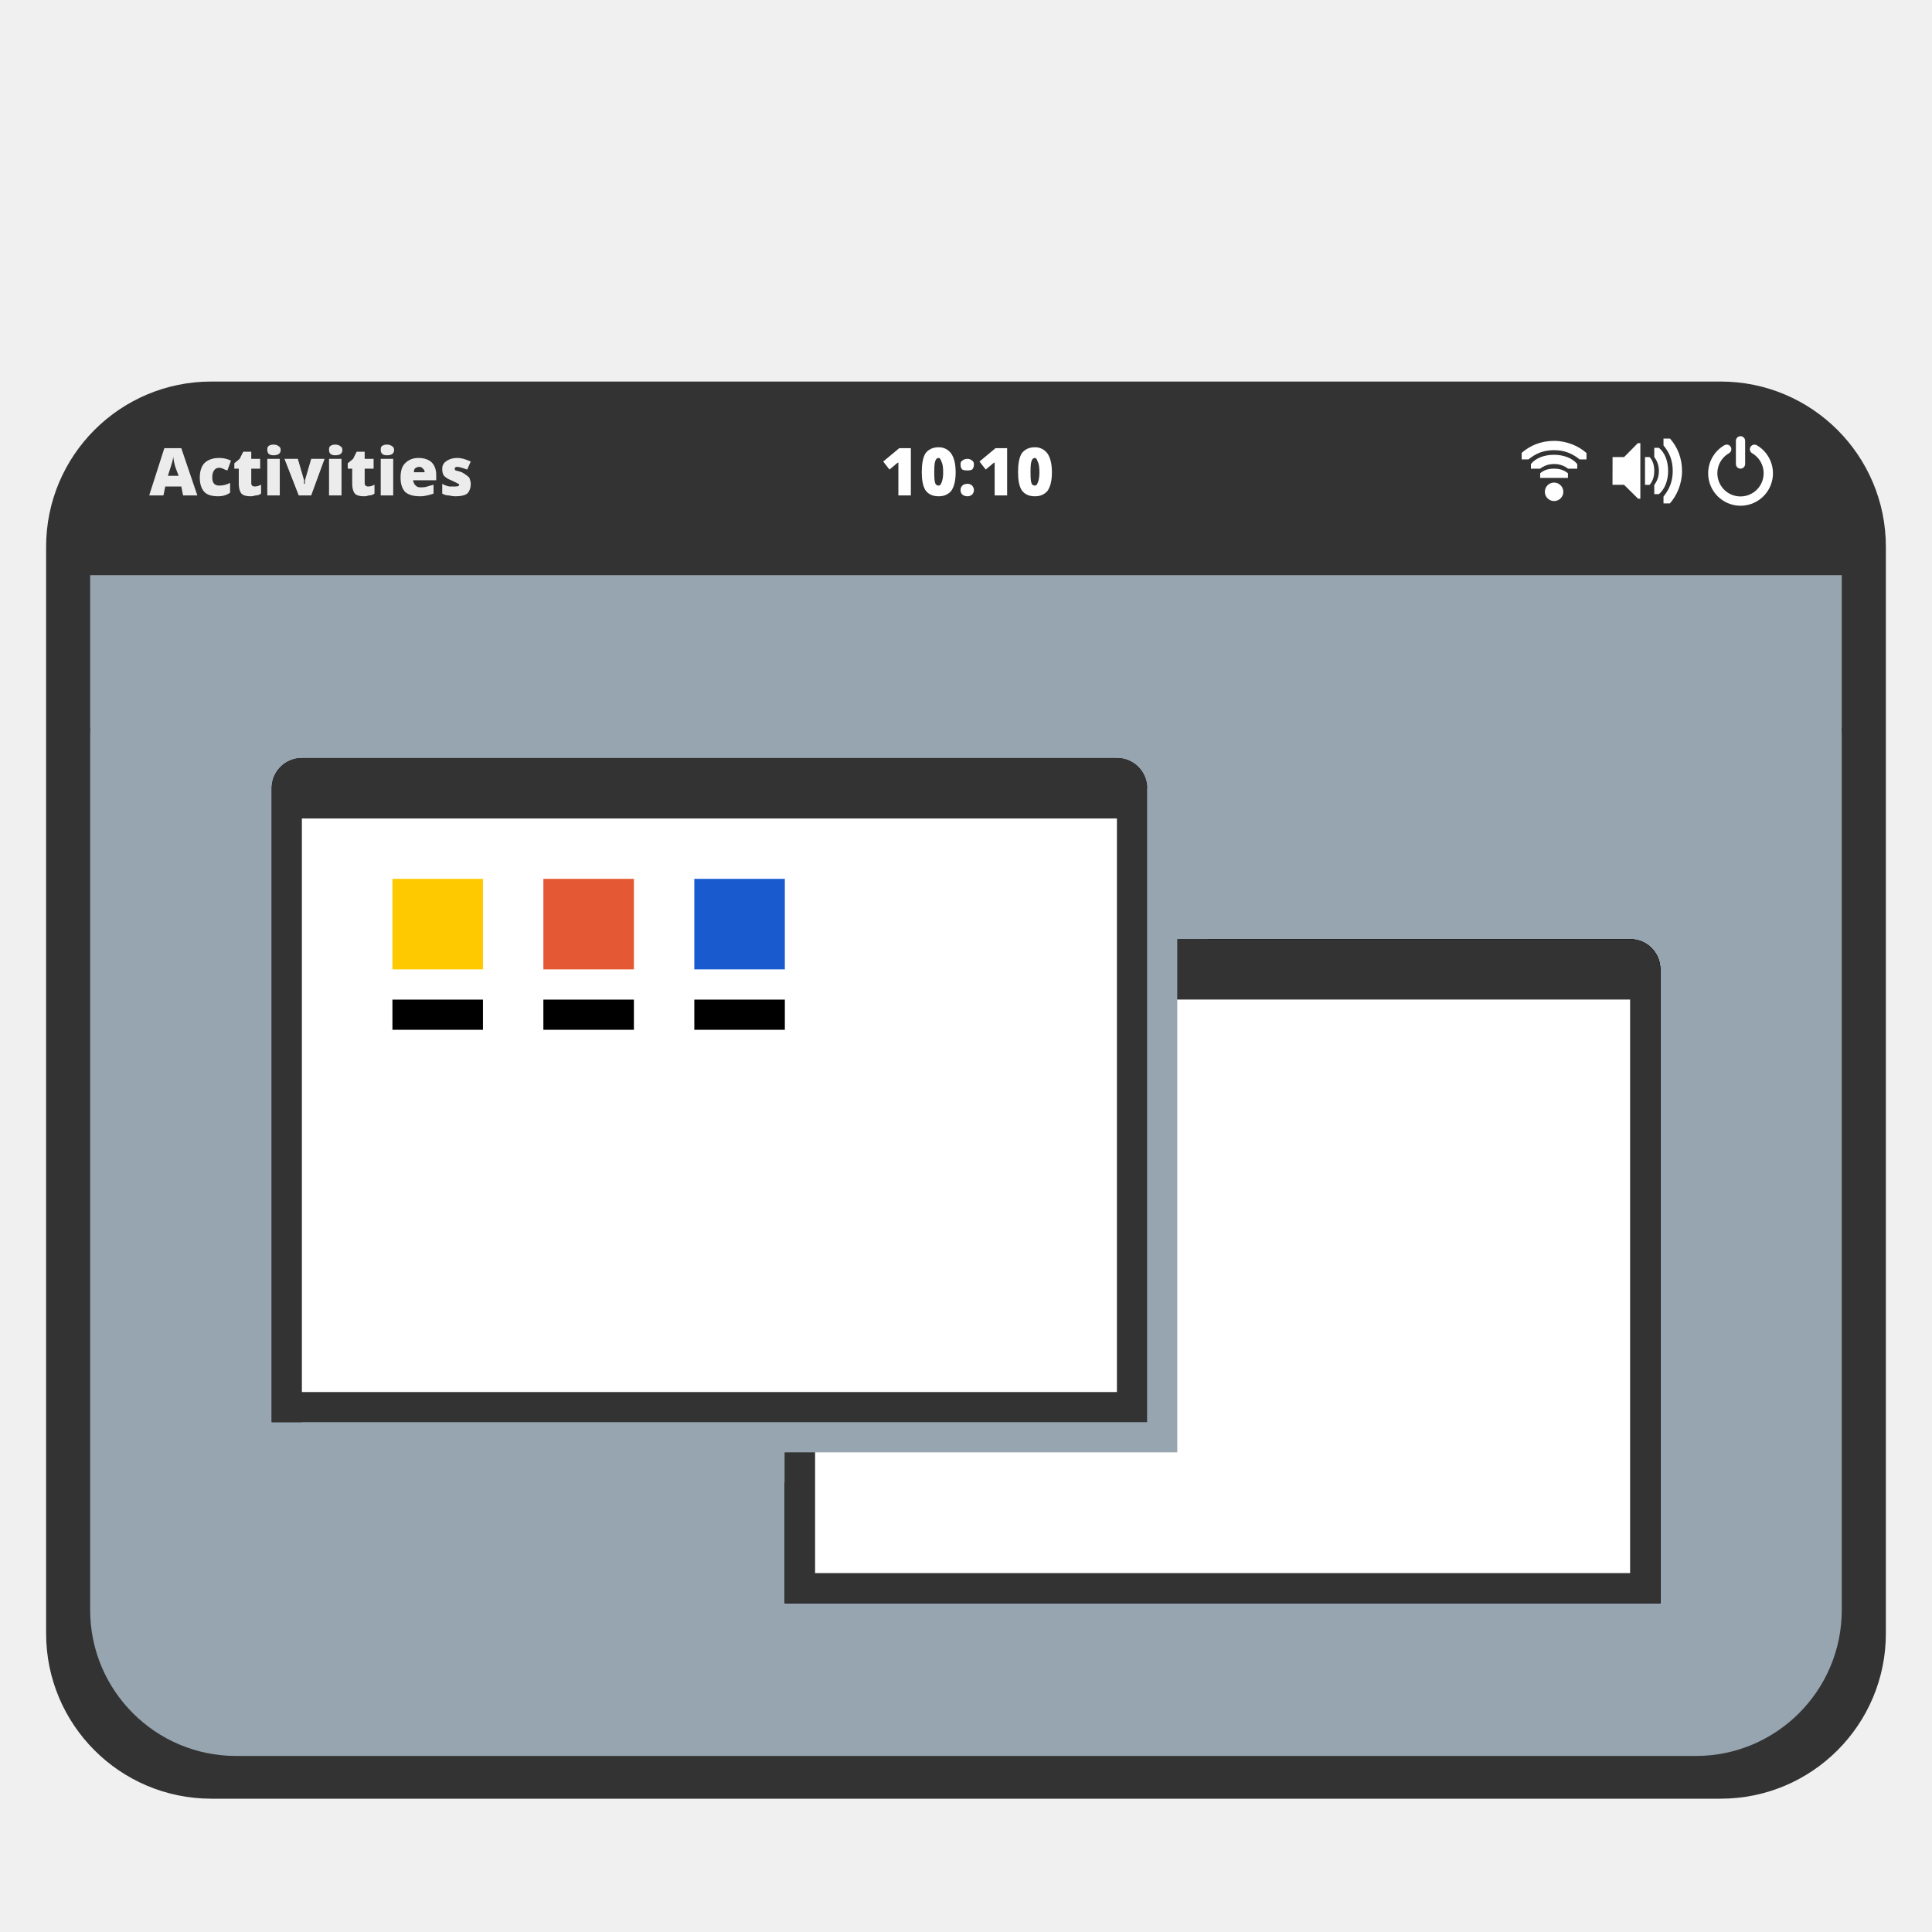
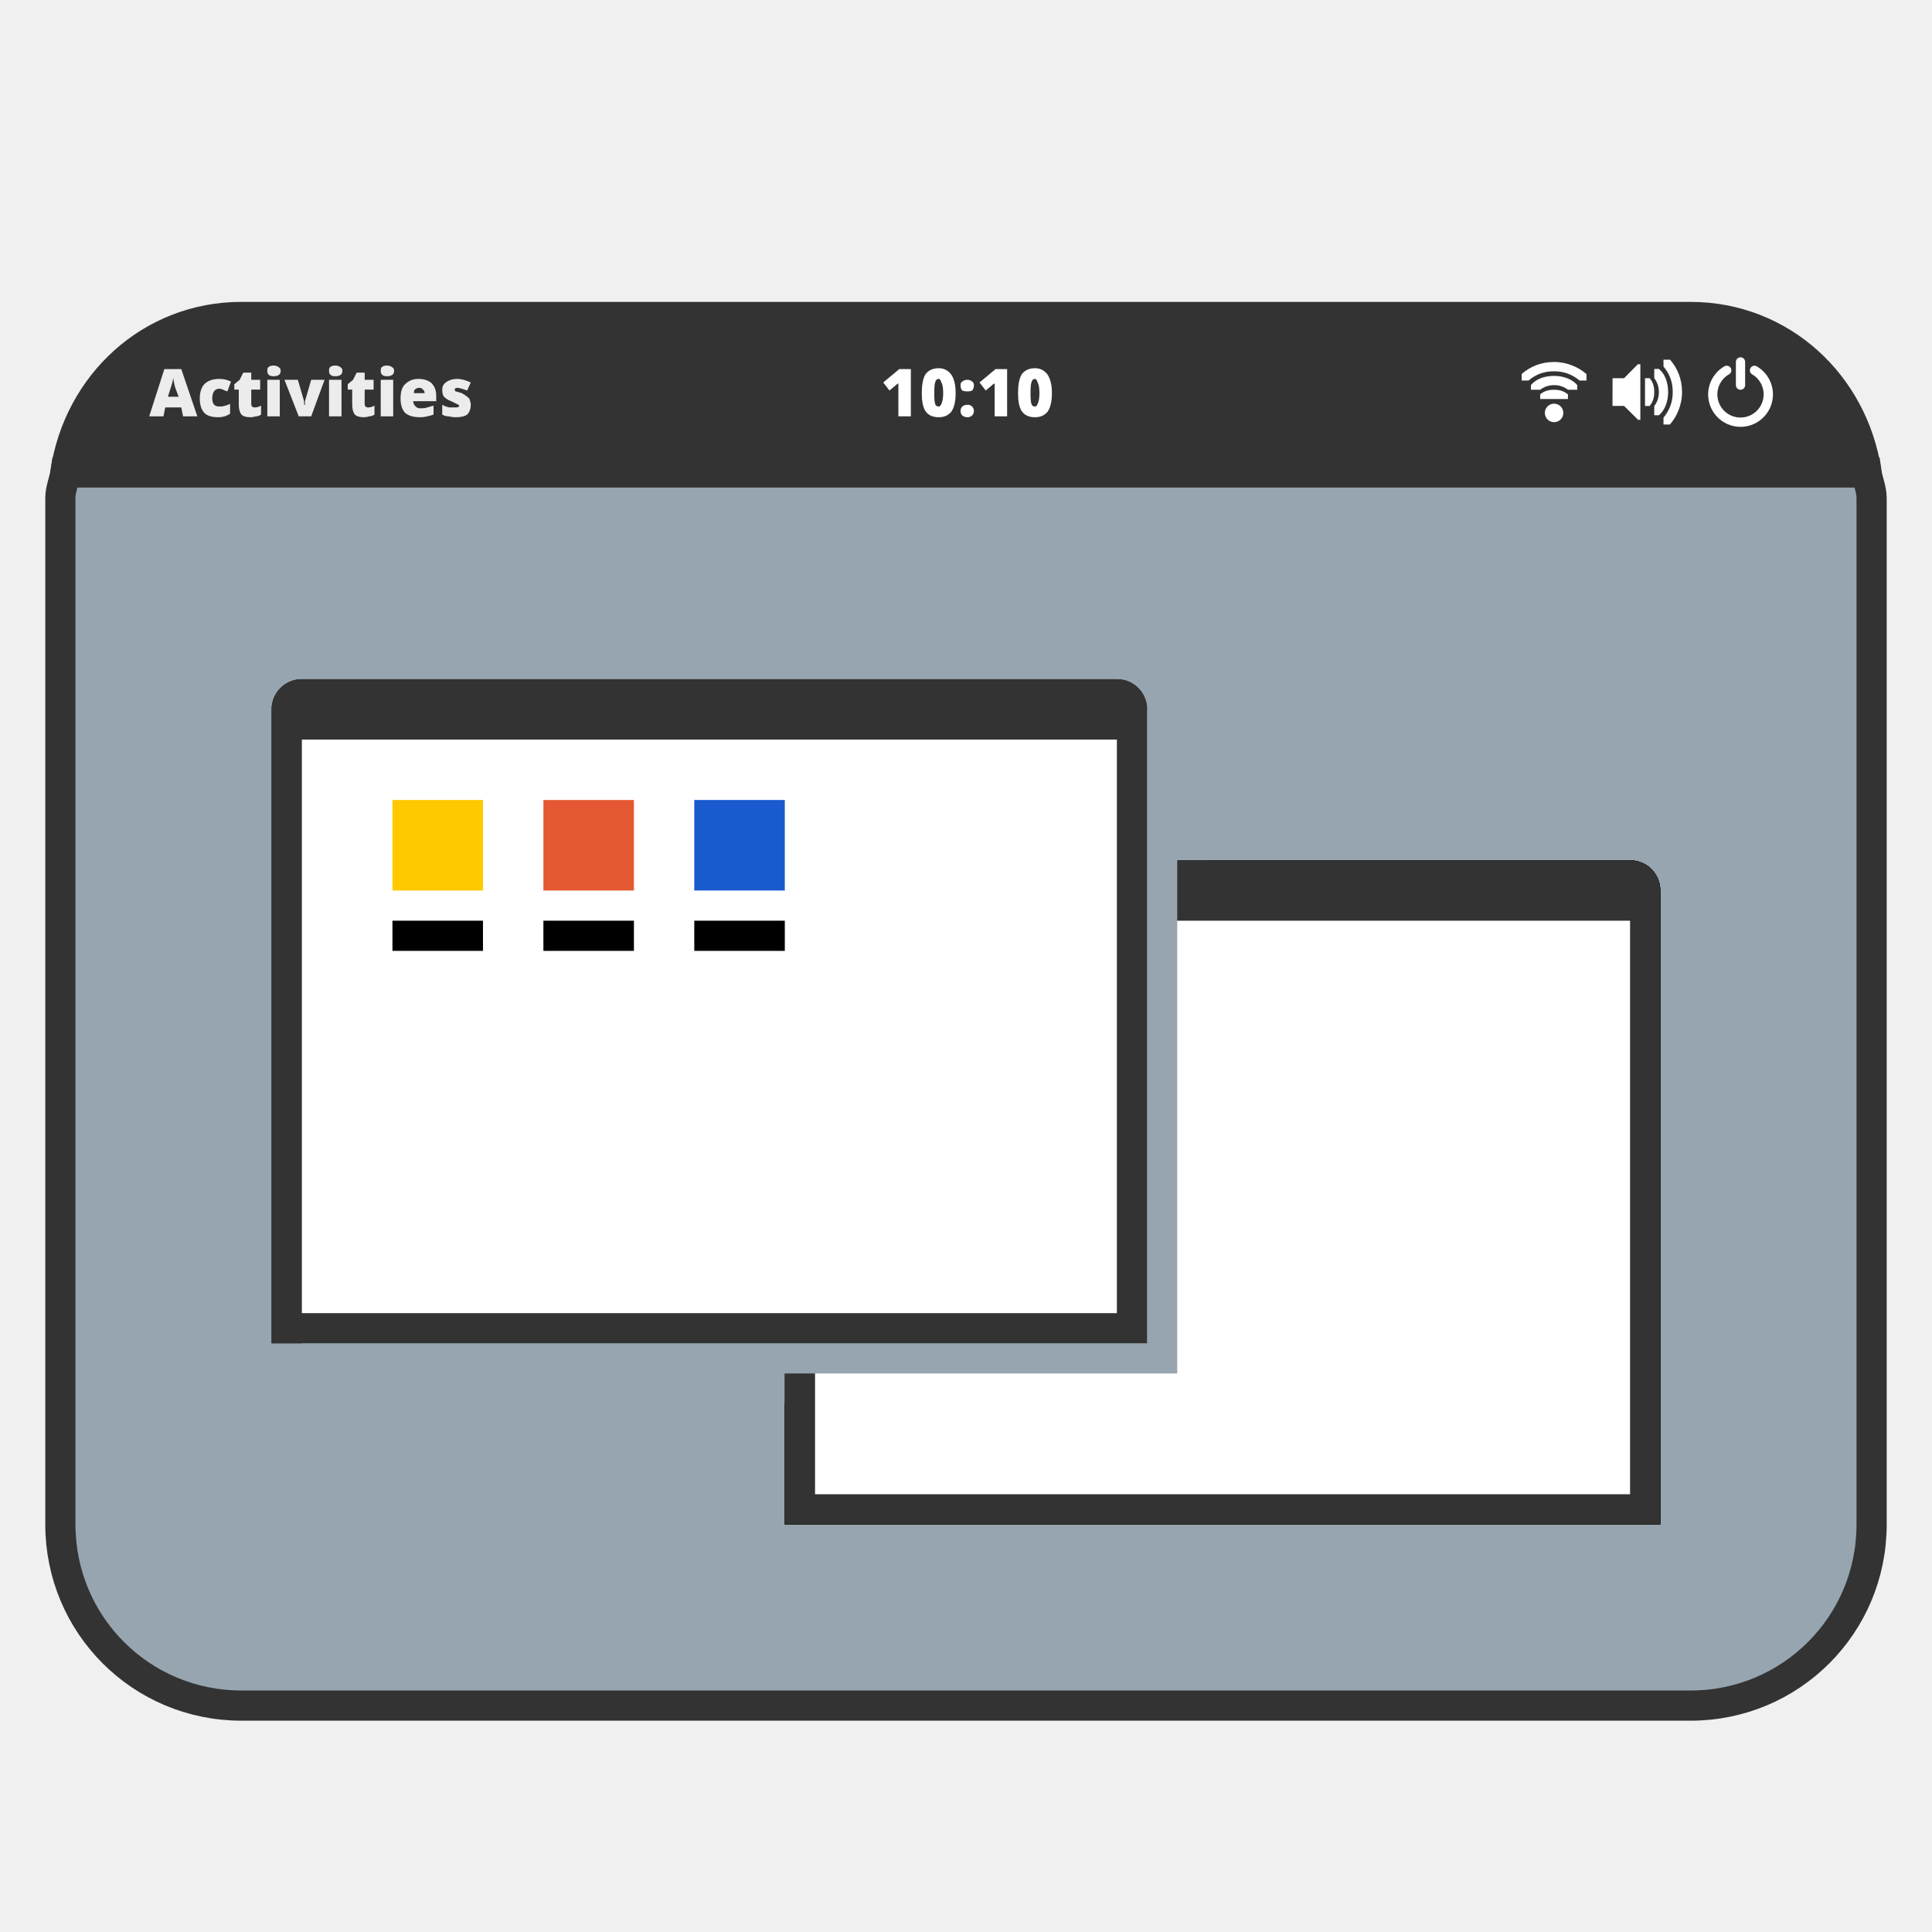
<svg xmlns="http://www.w3.org/2000/svg" xmlns:xlink="http://www.w3.org/1999/xlink" width="128" height="128" viewBox="0 0 33.867 33.867" version="1.1" id="svg2634">
  <defs id="defs2628">
    <linearGradient id="linearGradient5937">
      <stop style="stop-color:#7779ff;stop-opacity:1;" offset="0" id="stop5933" />
      <stop style="stop-color:#2779ff;stop-opacity:0" offset="1" id="stop5935" />
    </linearGradient>
    <linearGradient xlink:href="#linearGradient5937" id="linearGradient5939" x1="83.873" y1="155.712" x2="115.094" y2="155.712" gradientUnits="userSpaceOnUse" />
  </defs>
  <g id="layer1" transform="translate(-82.55,-136.1333)">
    <g id="g4840">
      <g transform="translate(-68.79165,0.05952454)" id="g7435">
-         <rect rx="2.646" y="143.012" x="152.4" height="24.342" width="31.75" id="rect6794-2" style="opacity:1;fill:#333333;fill-opacity:1;stroke:#333333;stroke-width:0.5;stroke-miterlimit:4;stroke-dasharray:none;stroke-opacity:1" />
-         <text id="text5979-2" y="144.756" x="153.957" style="font-style:normal;font-weight:normal;font-size:1.155px;line-height:1.25;font-family:sans-serif;letter-spacing:0px;word-spacing:0px;fill:#ececec;fill-opacity:1;stroke:none;stroke-width:0.029" xml:space="preserve">
-           <tspan style="font-style:normal;font-variant:normal;font-weight:800;font-stretch:normal;font-family:'Open Sans';-inkscape-font-specification:'Open Sans Ultra-Bold';fill:#ececec;stroke-width:0.029" y="144.756" x="153.957" id="tspan5977-4">Activities</tspan>
-         </text>
-         <text xml:space="preserve" style="font-style:normal;font-weight:normal;font-size:1.155px;line-height:1.25;font-family:sans-serif;letter-spacing:0px;word-spacing:0px;fill:#ececec;fill-opacity:1;stroke:none;stroke-width:0.029" x="166.779" y="144.756" id="text5983-7">
-           <tspan id="tspan5981-7" x="166.779" y="144.756" style="font-style:normal;font-variant:normal;font-weight:800;font-stretch:normal;font-family:'Open Sans';-inkscape-font-specification:'Open Sans Ultra-Bold';fill:#ffffff;stroke-width:0.029">10:10</tspan>
-         </text>
-         <path id="path5985-5" overflow="visible" style="color:#000000;font-weight:400;line-height:normal;font-family:sans-serif;font-variant-ligatures:normal;font-variant-position:normal;font-variant-caps:normal;font-variant-numeric:normal;font-variant-alternates:normal;font-feature-settings:normal;text-indent:0;text-align:start;text-decoration:none;text-decoration-line:none;text-decoration-style:solid;text-decoration-color:#000000;text-transform:none;text-orientation:mixed;white-space:normal;shape-padding:0;overflow:visible;isolation:auto;mix-blend-mode:normal;fill:#ffffff;stroke-width:0.081;marker:none" d="m 181.612,143.868 a 0.081,0.081 0 0 0 -0.044,0.011 0.569,0.569 0 0 0 -0.264,0.639 0.569,0.569 0 0 0 0.548,0.421 0.569,0.569 0 0 0 0.549,-0.42 0.569,0.569 0 0 0 -0.263,-0.64 0.081,0.081 0 1 0 -0.082,0.14 0.405,0.405 0 0 1 0.187,0.457 0.405,0.405 0 0 1 -0.392,0.3 0.405,0.405 0 0 1 -0.391,-0.301 0.405,0.405 0 0 1 0.189,-0.456 0.081,0.081 0 0 0 -0.037,-0.152 z" />
-         <path id="path5987-4" overflow="visible" style="color:#000000;font-weight:400;line-height:normal;font-family:sans-serif;font-variant-ligatures:normal;font-variant-position:normal;font-variant-caps:normal;font-variant-numeric:normal;font-variant-alternates:normal;font-feature-settings:normal;text-indent:0;text-align:start;text-decoration:none;text-decoration-line:none;text-decoration-style:solid;text-decoration-color:#000000;text-transform:none;text-orientation:mixed;white-space:normal;shape-padding:0;overflow:visible;isolation:auto;mix-blend-mode:normal;fill:#ffffff;stroke-width:0.081" d="m 181.851,143.72 a 0.081,0.081 0 0 0 -0.08,0.082 v 0.406 a 0.081,0.081 0 1 0 0.162,0 v -0.406 a 0.081,0.081 0 0 0 -0.083,-0.082 z" />
-         <path id="path5989-8" overflow="visible" style="color:#bebebe;overflow:visible;fill:#ffffff;stroke-width:0.081;marker:none" d="m 179.609,144.086 h 0.202 l 0.241,-0.244 h 0.044 v 0.974 h -0.039 l -0.247,-0.244 h -0.202 z" />
-         <path id="path5991-1" overflow="visible" style="color:#000000;overflow:visible;fill:#ffffff;stroke-width:0.081;marker:none" d="m 180.827,144.33 c 0,-0.229 -0.081,-0.42 -0.21,-0.568 h -0.115 v 0.12 c 0.103,0.123 0.162,0.261 0.162,0.448 0,0.187 -0.063,0.325 -0.162,0.448 v 0.12 h 0.112 c 0.119,-0.133 0.213,-0.34 0.213,-0.568 z" />
-         <path id="path5993-2" overflow="visible" style="color:#000000;overflow:visible;fill:#ffffff;stroke-width:0.081;marker:none" d="m 180.583,144.33 c 0,-0.176 -0.06,-0.326 -0.162,-0.406 h -0.081 v 0.162 c 0.049,0.064 0.081,0.143 0.081,0.244 0,0.101 -0.032,0.18 -0.081,0.244 v 0.162 h 0.081 c 0.099,-0.081 0.162,-0.233 0.162,-0.406 z" />
-         <path id="path5995-8" overflow="visible" font-weight="400" style="color:#000000;font-weight:400;line-height:normal;font-family:Sans;-inkscape-font-specification:Sans;text-indent:0;text-align:start;text-decoration:none;text-decoration-line:none;text-transform:none;overflow:visible;fill:#ffffff;stroke-width:0.081;marker:none" d="m 180.34,144.33 c 0,-0.102 -0.025,-0.18 -0.081,-0.244 h -0.081 v 0.487 h 0.081 c 0.055,-0.068 0.081,-0.141 0.081,-0.244 z" />
-         <path style="fill:#ffffff;stroke-width:0.081" id="path5997-9" d="m 178.746,144.695 a 0.162,0.162 0 0 1 -0.162,0.162 0.162,0.162 0 0 1 -0.162,-0.162 0.162,0.162 0 0 1 0.162,-0.162 0.162,0.162 0 0 1 0.162,0.162 z" />
-         <path id="path5999-3" overflow="visible" style="color:#000000;overflow:visible;fill:#ffffff;stroke-width:0.081;marker:none" d="m 178.584,143.802 c -0.229,0 -0.42,0.081 -0.568,0.21 v 0.115 h 0.12 c 0.123,-0.103 0.261,-0.162 0.448,-0.162 0.187,0 0.325,0.063 0.448,0.162 h 0.12 v -0.112 c -0.133,-0.119 -0.34,-0.213 -0.568,-0.213 z" />
-         <path id="path6001-6" overflow="visible" style="color:#000000;overflow:visible;fill:#ffffff;stroke-width:0.081;marker:none" d="m 178.584,144.046 c -0.176,0 -0.326,0.06 -0.406,0.162 v 0.081 h 0.162 c 0.064,-0.049 0.143,-0.081 0.244,-0.081 0.101,0 0.18,0.032 0.244,0.081 h 0.162 v -0.081 c -0.081,-0.099 -0.233,-0.162 -0.406,-0.162 z" />
-         <path id="path6003-8" overflow="visible" font-weight="400" style="color:#000000;font-weight:400;line-height:normal;font-family:Sans;-inkscape-font-specification:Sans;text-indent:0;text-align:start;text-decoration:none;text-decoration-line:none;text-transform:none;overflow:visible;fill:#ffffff;stroke-width:0.081;marker:none" d="m 178.584,144.289 c -0.102,0 -0.18,0.025 -0.244,0.081 v 0.081 h 0.487 v -0.081 c -0.068,-0.055 -0.142,-0.081 -0.244,-0.081 z" />
-         <rect style="opacity:1;fill:#96a5af;fill-opacity:1;stroke:none;stroke-width:0.548;stroke-miterlimit:4;stroke-dasharray:none;stroke-opacity:0" id="rect6796-0" width="30.705" height="20.445" x="152.922" y="146.41" rx="2.559" />
-         <g transform="translate(68.79163,1.058528)" id="g6962">
-           <path id="path6884" d="m 103.717,151.479 v 9.525 h -7.408 v 1.587 0.529 h 15.346 v -0.529 -10.583 c 0,-0.293 -0.236,-0.529 -0.529,-0.529 z" style="opacity:1;fill:#000000;fill-opacity:1;stroke:none;stroke-width:0.529;stroke-linejoin:bevel;stroke-miterlimit:4;stroke-dasharray:none;stroke-opacity:1" />
-           <path style="fill:#ffffff;stroke:#1f79ff;stroke-width:0.265px;stroke-linecap:butt;stroke-linejoin:miter;stroke-opacity:0" d="m 103.717,152.008 v 0.529 h 7.408 v -0.529 z m 0,1.058 v 7.938 H 96.838 v 1.587 h 14.288 v -9.525 h -6.879 z" id="path6886" />
-           <path style="opacity:1;fill:#000000;fill-opacity:1;stroke:none;stroke-width:0.529;stroke-linejoin:bevel;stroke-miterlimit:4;stroke-dasharray:none;stroke-opacity:1" d="m 96.838,151.479 h 14.287 c 0.293,0 0.529,0.236 0.529,0.529 l -1e-5,10.583 v 0.529 H 96.308 l -1e-5,-0.529 1e-5,-10.583 c 0,-0.293 0.236,-0.529 0.529,-0.529 z" id="path6888" />
-           <rect style="opacity:1;fill:#ffffff;fill-opacity:1;stroke:none;stroke-width:0.529;stroke-linejoin:bevel;stroke-miterlimit:4;stroke-dasharray:none;stroke-opacity:1" id="rect6890" width="14.287" height="10.054" x="96.838" y="152.537" rx="7.6293945e-06" ry="3.0182423e-06" />
-           <path style="opacity:1;fill:#96a5af;fill-opacity:1;stroke:none;stroke-width:0.529;stroke-linejoin:bevel;stroke-miterlimit:4;stroke-dasharray:none;stroke-opacity:1" d="m 88.371,148.833 h 14.287 c 0.293,0 0.529,0.236 0.529,0.529 l -1e-5,10.583 v 0.529 H 87.842 l -2e-6,-0.529 9e-6,-10.583 c 0,-0.293 0.236,-0.529 0.529,-0.529 z" id="path6892" />
-           <path id="path6894" d="m 87.842,148.304 h 14.287 c 0.293,0 0.529,0.236 0.529,0.529 l -1e-5,10.583 v 0.529 H 87.313 l -2e-6,-0.529 9e-6,-10.583 c 0,-0.293 0.236,-0.529 0.529,-0.529 z" style="opacity:1;fill:#000000;fill-opacity:1;stroke:none;stroke-width:0.529;stroke-linejoin:bevel;stroke-miterlimit:4;stroke-dasharray:none;stroke-opacity:1" />
-           <rect ry="3.0182423e-06" rx="7.6293945e-06" y="149.363" x="87.842" height="10.054" width="14.287" id="rect6896" style="opacity:1;fill:#ffffff;fill-opacity:1;stroke:none;stroke-width:0.529;stroke-linejoin:bevel;stroke-miterlimit:4;stroke-dasharray:none;stroke-opacity:1" />
-           <rect ry="2.0076563e-06" y="150.421" x="89.429" height="1.587" width="1.587" id="rect6898" style="opacity:1;fill:#ffc900;fill-opacity:1;stroke:none;stroke-width:0.529;stroke-linejoin:bevel;stroke-miterlimit:4;stroke-dasharray:none;stroke-opacity:1" />
-           <rect ry="2.0076557e-06" y="152.538" x="89.429" height="0.529" width="1.587" id="rect6900" style="opacity:1;fill:#000000;fill-opacity:1;stroke:none;stroke-width:0.529;stroke-linejoin:bevel;stroke-miterlimit:4;stroke-dasharray:none;stroke-opacity:1" />
-           <rect ry="2.0076563e-06" y="150.421" x="92.075" height="1.587" width="1.587" id="rect6902" style="opacity:1;fill:#e45933;fill-opacity:1;stroke:none;stroke-width:0.529;stroke-linejoin:bevel;stroke-miterlimit:4;stroke-dasharray:none;stroke-opacity:1" />
-           <rect ry="2.0076557e-06" y="152.538" x="92.075" height="0.529" width="1.587" id="rect6904" style="opacity:1;fill:#000000;fill-opacity:1;stroke:none;stroke-width:0.529;stroke-linejoin:bevel;stroke-miterlimit:4;stroke-dasharray:none;stroke-opacity:1" />
-           <rect ry="2.0076563e-06" y="150.421" x="94.721" height="1.587" width="1.587" id="rect6906" style="opacity:1;fill:#1a5acf;fill-opacity:1;stroke:none;stroke-width:0.529;stroke-linejoin:bevel;stroke-miterlimit:4;stroke-dasharray:none;stroke-opacity:1" />
-           <rect ry="2.0076557e-06" y="152.538" x="94.721" height="0.529" width="1.587" id="rect6908" style="opacity:1;fill:#000000;fill-opacity:1;stroke:none;stroke-width:0.529;stroke-linejoin:bevel;stroke-miterlimit:4;stroke-dasharray:none;stroke-opacity:1" />
-           <path style="opacity:1;fill:#000000;fill-opacity:1;stroke:none;stroke-width:0.529;stroke-linejoin:bevel;stroke-miterlimit:4;stroke-dasharray:none;stroke-opacity:1" d="m 103.717,151.479 v 9.525 h -7.408 v 1.587 0.529 h 15.346 v -0.529 -10.583 c 0,-0.293 -0.236,-0.529 -0.529,-0.529 z" id="path6910" />
-           <path id="path6912" d="m 103.717,152.008 v 0.529 h 7.408 v -0.529 z m 0,1.058 v 7.938 H 96.838 v 1.587 h 14.288 v -9.525 h -6.879 z" style="fill:#ffffff;stroke:#1f79ff;stroke-width:0.265px;stroke-linecap:butt;stroke-linejoin:miter;stroke-opacity:0" />
-           <path id="path6914" d="m 96.838,151.479 h 14.287 c 0.293,0 0.529,0.236 0.529,0.529 l -1e-5,10.583 v 0.529 H 96.308 l -1e-5,-0.529 1e-5,-10.583 c 0,-0.293 0.236,-0.529 0.529,-0.529 z" style="opacity:1;fill:#333333;fill-opacity:1;stroke:none;stroke-width:0.529;stroke-linejoin:bevel;stroke-miterlimit:4;stroke-dasharray:none;stroke-opacity:1" />
-           <rect ry="3.0182423e-06" rx="7.6293945e-06" y="152.537" x="96.838" height="10.054" width="14.287" id="rect6916" style="opacity:1;fill:#ffffff;fill-opacity:1;stroke:none;stroke-width:0.529;stroke-linejoin:bevel;stroke-miterlimit:4;stroke-dasharray:none;stroke-opacity:1" />
-           <path id="path6918" d="m 88.371,148.833 h 14.287 c 0.293,0 0.529,0.236 0.529,0.529 l -1e-5,10.583 v 0.529 H 87.842 l -2e-6,-0.529 9e-6,-10.583 c 0,-0.293 0.236,-0.529 0.529,-0.529 z" style="opacity:1;fill:#96a5af;fill-opacity:1;stroke:none;stroke-width:0.529;stroke-linejoin:bevel;stroke-miterlimit:4;stroke-dasharray:none;stroke-opacity:1" />
-           <path style="opacity:1;fill:#333333;fill-opacity:1;stroke:none;stroke-width:0.529;stroke-linejoin:bevel;stroke-miterlimit:4;stroke-dasharray:none;stroke-opacity:1" d="m 87.842,148.304 h 14.287 c 0.293,0 0.529,0.236 0.529,0.529 l -1e-5,10.583 v 0.529 H 87.313 l -2e-6,-0.529 9e-6,-10.583 c 0,-0.293 0.236,-0.529 0.529,-0.529 z" id="path6920" />
-           <rect style="opacity:1;fill:#ffffff;fill-opacity:1;stroke:none;stroke-width:0.529;stroke-linejoin:bevel;stroke-miterlimit:4;stroke-dasharray:none;stroke-opacity:1" id="rect6922" width="14.287" height="10.054" x="87.842" y="149.363" rx="7.6293945e-06" ry="3.0182423e-06" />
-           <rect style="opacity:1;fill:#ffc900;fill-opacity:1;stroke:none;stroke-width:0.529;stroke-linejoin:bevel;stroke-miterlimit:4;stroke-dasharray:none;stroke-opacity:1" id="rect6924" width="1.587" height="1.587" x="89.429" y="150.421" ry="2.0076563e-06" />
-           <rect style="opacity:1;fill:#000000;fill-opacity:1;stroke:none;stroke-width:0.529;stroke-linejoin:bevel;stroke-miterlimit:4;stroke-dasharray:none;stroke-opacity:1" id="rect6926" width="1.587" height="0.529" x="89.429" y="152.538" ry="2.0076557e-06" />
-           <rect style="opacity:1;fill:#e45933;fill-opacity:1;stroke:none;stroke-width:0.529;stroke-linejoin:bevel;stroke-miterlimit:4;stroke-dasharray:none;stroke-opacity:1" id="rect6928" width="1.587" height="1.587" x="92.075" y="150.421" ry="2.0076563e-06" />
-           <rect style="opacity:1;fill:#000000;fill-opacity:1;stroke:none;stroke-width:0.529;stroke-linejoin:bevel;stroke-miterlimit:4;stroke-dasharray:none;stroke-opacity:1" id="rect6930" width="1.587" height="0.529" x="92.075" y="152.538" ry="2.0076557e-06" />
-           <rect style="opacity:1;fill:#1a5acf;fill-opacity:1;stroke:none;stroke-width:0.529;stroke-linejoin:bevel;stroke-miterlimit:4;stroke-dasharray:none;stroke-opacity:1" id="rect6932" width="1.587" height="1.587" x="94.721" y="150.421" ry="2.0076563e-06" />
-           <rect style="opacity:1;fill:#000000;fill-opacity:1;stroke:none;stroke-width:0.529;stroke-linejoin:bevel;stroke-miterlimit:4;stroke-dasharray:none;stroke-opacity:1" id="rect6934" width="1.587" height="0.529" x="94.721" y="152.538" ry="2.0076557e-06" />
+         <g id="g900" transform="translate(1.8119812e-5)" />
+         <g id="g3821" transform="translate(0,-0.588853)">
+           <path id="path3661" d="m 152.49,144.942 c -0.023,0.154 -0.09,0.291 -0.09,0.452 v 17.992 c 0,1.759 1.416,3.175 3.175,3.175 h 25.4 c 1.759,0 3.175,-1.416 3.175,-3.175 v -17.992 c 0,-0.16 -0.068,-0.298 -0.09,-0.452 z" style="fill:#96a5af;fill-opacity:1;stroke:#333333;stroke-width:0.529;stroke-miterlimit:4;stroke-dasharray:none;stroke-opacity:1" />
+           <path id="rect892" d="m 152.49,144.942 h 31.569 c -0.227,-1.534 -1.486,-2.723 -3.085,-2.723 h -25.4 c -1.599,0 -2.858,1.19 -3.085,2.723 z" style="fill:#333333;fill-opacity:1;stroke:#333333;stroke-width:0.529;stroke-miterlimit:4;stroke-dasharray:none;stroke-opacity:1" />
+           <text id="text3669" y="143.962" x="153.957" style="font-style:normal;font-weight:normal;font-size:1.155px;line-height:1.25;font-family:sans-serif;letter-spacing:0px;word-spacing:0px;fill:#ececec;fill-opacity:1;stroke:none;stroke-width:0.029" xml:space="preserve">
+             <tspan style="font-style:normal;font-variant:normal;font-weight:800;font-stretch:normal;font-family:'Open Sans';-inkscape-font-specification:'Open Sans Ultra-Bold';fill:#ececec;stroke-width:0.029" y="143.962" x="153.957" id="tspan3667">Activities</tspan>
+           </text>
+           <text xml:space="preserve" style="font-style:normal;font-weight:normal;font-size:1.155px;line-height:1.25;font-family:sans-serif;letter-spacing:0px;word-spacing:0px;fill:#ececec;fill-opacity:1;stroke:none;stroke-width:0.029" x="166.779" y="143.962" id="text3673">
+             <tspan id="tspan3671" x="166.779" y="143.962" style="font-style:normal;font-variant:normal;font-weight:800;font-stretch:normal;font-family:'Open Sans';-inkscape-font-specification:'Open Sans Ultra-Bold';fill:#ffffff;stroke-width:0.029">10:10</tspan>
+           </text>
+           <path id="path3675" overflow="visible" style="color:#000000;font-weight:400;line-height:normal;font-family:sans-serif;font-variant-ligatures:normal;font-variant-position:normal;font-variant-caps:normal;font-variant-numeric:normal;font-variant-alternates:normal;font-feature-settings:normal;text-indent:0;text-align:start;text-decoration:none;text-decoration-line:none;text-decoration-style:solid;text-decoration-color:#000000;text-transform:none;text-orientation:mixed;white-space:normal;shape-padding:0;overflow:visible;isolation:auto;mix-blend-mode:normal;fill:#ffffff;stroke-width:0.081;marker:none" d="m 181.612,143.074 a 0.081,0.081 0 0 0 -0.044,0.011 0.569,0.569 0 0 0 -0.264,0.639 0.569,0.569 0 0 0 0.548,0.421 0.569,0.569 0 0 0 0.549,-0.42 0.569,0.569 0 0 0 -0.263,-0.64 0.081,0.081 0 1 0 -0.082,0.14 0.405,0.405 0 0 1 0.187,0.457 0.405,0.405 0 0 1 -0.392,0.3 0.405,0.405 0 0 1 -0.391,-0.301 0.405,0.405 0 0 1 0.189,-0.456 0.081,0.081 0 0 0 -0.037,-0.152 z" />
+           <path id="path3677" overflow="visible" style="color:#000000;font-weight:400;line-height:normal;font-family:sans-serif;font-variant-ligatures:normal;font-variant-position:normal;font-variant-caps:normal;font-variant-numeric:normal;font-variant-alternates:normal;font-feature-settings:normal;text-indent:0;text-align:start;text-decoration:none;text-decoration-line:none;text-decoration-style:solid;text-decoration-color:#000000;text-transform:none;text-orientation:mixed;white-space:normal;shape-padding:0;overflow:visible;isolation:auto;mix-blend-mode:normal;fill:#ffffff;stroke-width:0.081" d="m 181.851,142.926 a 0.081,0.081 0 0 0 -0.08,0.082 v 0.406 a 0.081,0.081 0 1 0 0.162,0 v -0.406 a 0.081,0.081 0 0 0 -0.083,-0.082 z" />
+           <path id="path3679" overflow="visible" style="color:#bebebe;overflow:visible;fill:#ffffff;stroke-width:0.081;marker:none" d="m 179.609,143.292 h 0.202 l 0.241,-0.244 h 0.044 v 0.974 h -0.039 l -0.247,-0.244 h -0.202 z" />
+           <path id="path3681" overflow="visible" style="color:#000000;overflow:visible;fill:#ffffff;stroke-width:0.081;marker:none" d="m 180.827,143.536 c 0,-0.229 -0.081,-0.42 -0.21,-0.568 h -0.115 v 0.12 c 0.103,0.123 0.162,0.261 0.162,0.448 0,0.187 -0.063,0.325 -0.162,0.448 v 0.12 h 0.112 c 0.119,-0.133 0.213,-0.34 0.213,-0.568 z" />
+           <path id="path3683" overflow="visible" style="color:#000000;overflow:visible;fill:#ffffff;stroke-width:0.081;marker:none" d="m 180.583,143.536 c 0,-0.176 -0.06,-0.326 -0.162,-0.406 h -0.081 v 0.162 c 0.049,0.064 0.081,0.143 0.081,0.244 0,0.101 -0.032,0.18 -0.081,0.244 v 0.162 h 0.081 c 0.099,-0.081 0.162,-0.233 0.162,-0.406 z" />
+           <path id="path3685" overflow="visible" font-weight="400" style="color:#000000;font-weight:400;line-height:normal;font-family:Sans;-inkscape-font-specification:Sans;text-indent:0;text-align:start;text-decoration:none;text-decoration-line:none;text-transform:none;overflow:visible;fill:#ffffff;stroke-width:0.081;marker:none" d="m 180.34,143.536 c 0,-0.102 -0.025,-0.18 -0.081,-0.244 h -0.081 v 0.487 h 0.081 c 0.055,-0.068 0.081,-0.141 0.081,-0.244 z" />
+           <path style="fill:#ffffff;stroke-width:0.081" id="path3687" d="m 178.746,143.901 a 0.162,0.162 0 0 1 -0.162,0.162 0.162,0.162 0 0 1 -0.162,-0.162 0.162,0.162 0 0 1 0.162,-0.162 0.162,0.162 0 0 1 0.162,0.162 z" />
+           <path id="path3689" overflow="visible" style="color:#000000;overflow:visible;fill:#ffffff;stroke-width:0.081;marker:none" d="m 178.584,143.008 c -0.229,0 -0.42,0.081 -0.568,0.21 v 0.115 h 0.12 c 0.123,-0.103 0.261,-0.162 0.448,-0.162 0.187,0 0.325,0.063 0.448,0.162 h 0.12 v -0.112 c -0.133,-0.119 -0.34,-0.213 -0.568,-0.213 z" />
+           <path id="path3691" overflow="visible" style="color:#000000;overflow:visible;fill:#ffffff;stroke-width:0.081;marker:none" d="m 178.584,143.252 c -0.176,0 -0.326,0.06 -0.406,0.162 v 0.081 h 0.162 c 0.064,-0.049 0.143,-0.081 0.244,-0.081 0.101,0 0.18,0.032 0.244,0.081 h 0.162 v -0.081 c -0.081,-0.099 -0.233,-0.162 -0.406,-0.162 z" />
+           <path id="path3693" overflow="visible" font-weight="400" style="color:#000000;font-weight:400;line-height:normal;font-family:Sans;-inkscape-font-specification:Sans;text-indent:0;text-align:start;text-decoration:none;text-decoration-line:none;text-transform:none;overflow:visible;fill:#ffffff;stroke-width:0.081;marker:none" d="m 178.584,143.495 c -0.102,0 -0.18,0.025 -0.244,0.081 v 0.081 h 0.487 v -0.081 c -0.068,-0.055 -0.142,-0.081 -0.244,-0.081 z" />
+           <path style="opacity:1;fill:#000000;fill-opacity:1;stroke:none;stroke-width:0.529;stroke-linejoin:bevel;stroke-miterlimit:4;stroke-dasharray:none;stroke-opacity:1" d="m 172.508,151.744 v 9.525 h -7.408 v 1.587 0.529 h 15.346 v -0.529 -10.583 c 0,-0.293 -0.236,-0.529 -0.529,-0.529 z" id="path3727" />
+           <path id="path3729" d="m 172.508,152.273 v 0.529 h 7.408 v -0.529 z m 0,1.058 v 7.938 h -6.879 v 1.587 h 14.288 v -9.525 h -6.879 z" style="fill:#ffffff;stroke:#1f79ff;stroke-width:0.265px;stroke-linecap:butt;stroke-linejoin:miter;stroke-opacity:0" />
+           <path id="path3731" d="m 165.629,151.744 h 14.287 c 0.293,0 0.529,0.236 0.529,0.529 l -1e-5,10.583 v 0.529 h -15.346 l -1e-5,-0.529 1e-5,-10.583 c 0,-0.293 0.236,-0.529 0.529,-0.529 z" style="opacity:1;fill:#000000;fill-opacity:1;stroke:none;stroke-width:0.529;stroke-linejoin:bevel;stroke-miterlimit:4;stroke-dasharray:none;stroke-opacity:1" />
+           <rect ry="3.0182423e-06" rx="7.6293945e-06" y="152.802" x="165.629" height="10.054" width="14.287" id="rect3733" style="opacity:1;fill:#ffffff;fill-opacity:1;stroke:none;stroke-width:0.529;stroke-linejoin:bevel;stroke-miterlimit:4;stroke-dasharray:none;stroke-opacity:1" />
+           <path id="path3735" d="m 157.162,149.098 h 14.287 c 0.293,0 0.529,0.236 0.529,0.529 l -1e-5,10.583 v 0.529 H 156.633 v -0.529 -10.583 c 0,-0.293 0.236,-0.529 0.529,-0.529 z" style="opacity:1;fill:#96a5af;fill-opacity:1;stroke:none;stroke-width:0.529;stroke-linejoin:bevel;stroke-miterlimit:4;stroke-dasharray:none;stroke-opacity:1" />
+           <path style="opacity:1;fill:#000000;fill-opacity:1;stroke:none;stroke-width:0.529;stroke-linejoin:bevel;stroke-miterlimit:4;stroke-dasharray:none;stroke-opacity:1" d="m 156.633,148.569 h 14.287 c 0.293,0 0.529,0.236 0.529,0.529 l -1e-5,10.583 v 0.529 h -15.346 v -0.529 l 1e-5,-10.583 c 0,-0.293 0.236,-0.529 0.529,-0.529 z" id="path3737" />
+           <rect style="opacity:1;fill:#ffffff;fill-opacity:1;stroke:none;stroke-width:0.529;stroke-linejoin:bevel;stroke-miterlimit:4;stroke-dasharray:none;stroke-opacity:1" id="rect3739" width="14.287" height="10.054" x="156.633" y="149.627" rx="7.6293945e-06" ry="3.0182423e-06" />
+           <rect style="opacity:1;fill:#ffc900;fill-opacity:1;stroke:none;stroke-width:0.529;stroke-linejoin:bevel;stroke-miterlimit:4;stroke-dasharray:none;stroke-opacity:1" id="rect3741" width="1.587" height="1.587" x="158.221" y="150.686" ry="2.0076563e-06" />
+           <rect style="opacity:1;fill:#000000;fill-opacity:1;stroke:none;stroke-width:0.529;stroke-linejoin:bevel;stroke-miterlimit:4;stroke-dasharray:none;stroke-opacity:1" id="rect3743" width="1.587" height="0.529" x="158.221" y="152.802" ry="2.0076557e-06" />
+           <rect style="opacity:1;fill:#e45933;fill-opacity:1;stroke:none;stroke-width:0.529;stroke-linejoin:bevel;stroke-miterlimit:4;stroke-dasharray:none;stroke-opacity:1" id="rect3745" width="1.587" height="1.587" x="160.867" y="150.686" ry="2.0076563e-06" />
+           <rect style="opacity:1;fill:#000000;fill-opacity:1;stroke:none;stroke-width:0.529;stroke-linejoin:bevel;stroke-miterlimit:4;stroke-dasharray:none;stroke-opacity:1" id="rect3747" width="1.587" height="0.529" x="160.867" y="152.802" ry="2.0076557e-06" />
+           <rect style="opacity:1;fill:#1a5acf;fill-opacity:1;stroke:none;stroke-width:0.529;stroke-linejoin:bevel;stroke-miterlimit:4;stroke-dasharray:none;stroke-opacity:1" id="rect3749" width="1.587" height="1.587" x="163.512" y="150.686" ry="2.0076563e-06" />
+           <rect style="opacity:1;fill:#000000;fill-opacity:1;stroke:none;stroke-width:0.529;stroke-linejoin:bevel;stroke-miterlimit:4;stroke-dasharray:none;stroke-opacity:1" id="rect3751" width="1.587" height="0.529" x="163.512" y="152.802" ry="2.0076557e-06" />
+           <path id="path3753" d="m 172.508,151.744 v 9.525 h -7.408 v 1.587 0.529 h 15.346 v -0.529 -10.583 c 0,-0.293 -0.236,-0.529 -0.529,-0.529 z" style="opacity:1;fill:#000000;fill-opacity:1;stroke:none;stroke-width:0.529;stroke-linejoin:bevel;stroke-miterlimit:4;stroke-dasharray:none;stroke-opacity:1" />
+           <path style="fill:#ffffff;stroke:#1f79ff;stroke-width:0.265px;stroke-linecap:butt;stroke-linejoin:miter;stroke-opacity:0" d="m 172.508,152.273 v 0.529 h 7.408 v -0.529 z m 0,1.058 v 7.938 h -6.879 v 1.587 h 14.288 v -9.525 h -6.879 z" id="path3755" />
+           <path style="opacity:1;fill:#333333;fill-opacity:1;stroke:none;stroke-width:0.529;stroke-linejoin:bevel;stroke-miterlimit:4;stroke-dasharray:none;stroke-opacity:1" d="m 165.629,151.744 h 14.287 c 0.293,0 0.529,0.236 0.529,0.529 l -1e-5,10.583 v 0.529 h -15.346 l -1e-5,-0.529 1e-5,-10.583 c 0,-0.293 0.236,-0.529 0.529,-0.529 z" id="path3757" />
+           <rect style="opacity:1;fill:#ffffff;fill-opacity:1;stroke:none;stroke-width:0.529;stroke-linejoin:bevel;stroke-miterlimit:4;stroke-dasharray:none;stroke-opacity:1" id="rect3759" width="14.287" height="10.054" x="165.629" y="152.802" rx="7.6293945e-06" ry="3.0182423e-06" />
+           <path style="opacity:1;fill:#96a5af;fill-opacity:1;stroke:none;stroke-width:0.529;stroke-linejoin:bevel;stroke-miterlimit:4;stroke-dasharray:none;stroke-opacity:1" d="m 157.162,149.098 h 14.287 c 0.293,0 0.529,0.236 0.529,0.529 l -1e-5,10.583 v 0.529 H 156.633 v -0.529 -10.583 c 0,-0.293 0.236,-0.529 0.529,-0.529 z" id="path3761" />
+           <path id="path3763" d="m 156.633,148.569 h 14.287 c 0.293,0 0.529,0.236 0.529,0.529 l -1e-5,10.583 v 0.529 h -15.346 v -0.529 l 1e-5,-10.583 c 0,-0.293 0.236,-0.529 0.529,-0.529 z" style="opacity:1;fill:#333333;fill-opacity:1;stroke:none;stroke-width:0.529;stroke-linejoin:bevel;stroke-miterlimit:4;stroke-dasharray:none;stroke-opacity:1" />
+           <rect ry="3.0182423e-06" rx="7.6293945e-06" y="149.627" x="156.633" height="10.054" width="14.287" id="rect3765" style="opacity:1;fill:#ffffff;fill-opacity:1;stroke:none;stroke-width:0.529;stroke-linejoin:bevel;stroke-miterlimit:4;stroke-dasharray:none;stroke-opacity:1" />
+           <rect ry="2.0076563e-06" y="150.686" x="158.221" height="1.587" width="1.587" id="rect3767" style="opacity:1;fill:#ffc900;fill-opacity:1;stroke:none;stroke-width:0.529;stroke-linejoin:bevel;stroke-miterlimit:4;stroke-dasharray:none;stroke-opacity:1" />
+           <rect ry="2.0076557e-06" y="152.802" x="158.221" height="0.529" width="1.587" id="rect3769" style="opacity:1;fill:#000000;fill-opacity:1;stroke:none;stroke-width:0.529;stroke-linejoin:bevel;stroke-miterlimit:4;stroke-dasharray:none;stroke-opacity:1" />
+           <rect ry="2.0076563e-06" y="150.686" x="160.867" height="1.587" width="1.587" id="rect3771" style="opacity:1;fill:#e45933;fill-opacity:1;stroke:none;stroke-width:0.529;stroke-linejoin:bevel;stroke-miterlimit:4;stroke-dasharray:none;stroke-opacity:1" />
+           <rect ry="2.0076557e-06" y="152.802" x="160.867" height="0.529" width="1.587" id="rect3773" style="opacity:1;fill:#000000;fill-opacity:1;stroke:none;stroke-width:0.529;stroke-linejoin:bevel;stroke-miterlimit:4;stroke-dasharray:none;stroke-opacity:1" />
+           <rect ry="2.0076563e-06" y="150.686" x="163.512" height="1.587" width="1.587" id="rect3775" style="opacity:1;fill:#1a5acf;fill-opacity:1;stroke:none;stroke-width:0.529;stroke-linejoin:bevel;stroke-miterlimit:4;stroke-dasharray:none;stroke-opacity:1" />
+           <rect ry="2.0076557e-06" y="152.802" x="163.512" height="0.529" width="1.587" id="rect3777" style="opacity:1;fill:#000000;fill-opacity:1;stroke:none;stroke-width:0.529;stroke-linejoin:bevel;stroke-miterlimit:4;stroke-dasharray:none;stroke-opacity:1" />
        </g>
-         <rect rx="0" y="146.156" x="152.922" height="2.677" width="30.705" id="rect7385" style="opacity:1;fill:#96a5af;fill-opacity:1;stroke:none;stroke-width:0.198;stroke-miterlimit:4;stroke-dasharray:none;stroke-opacity:0" />
      </g>
    </g>
  </g>
</svg>
